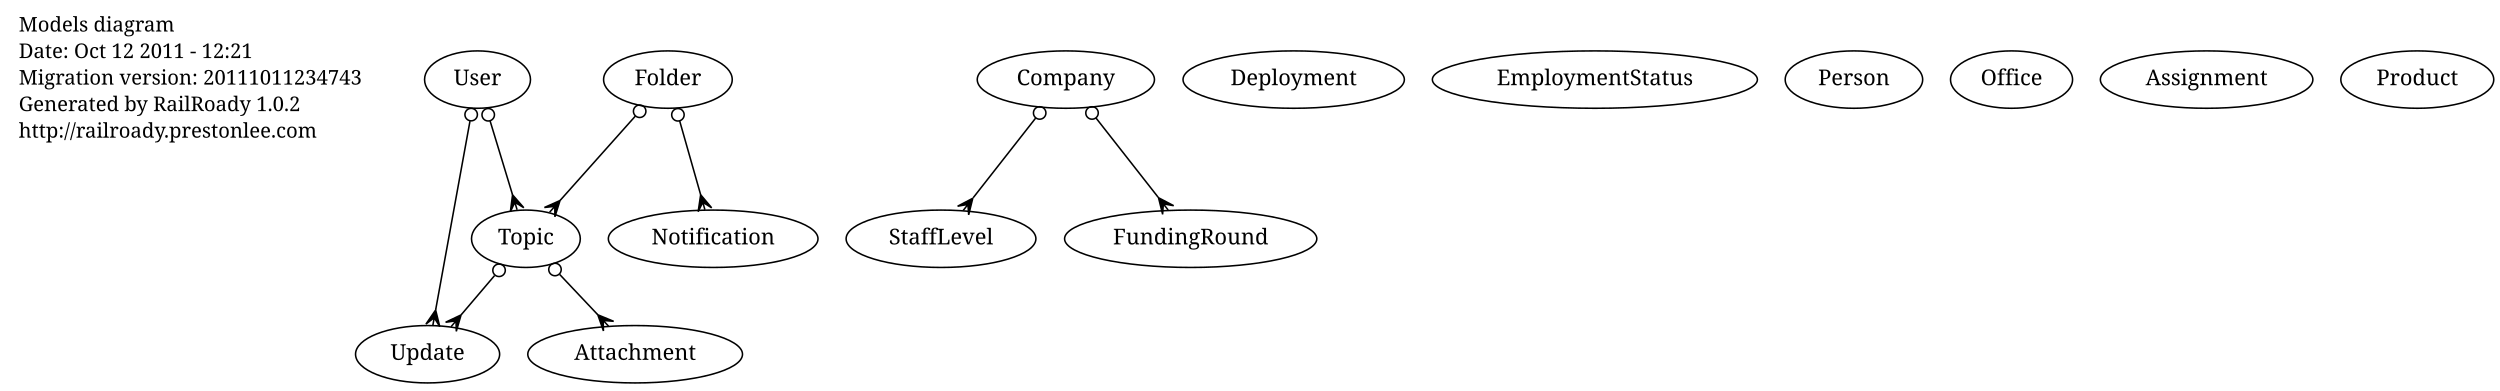
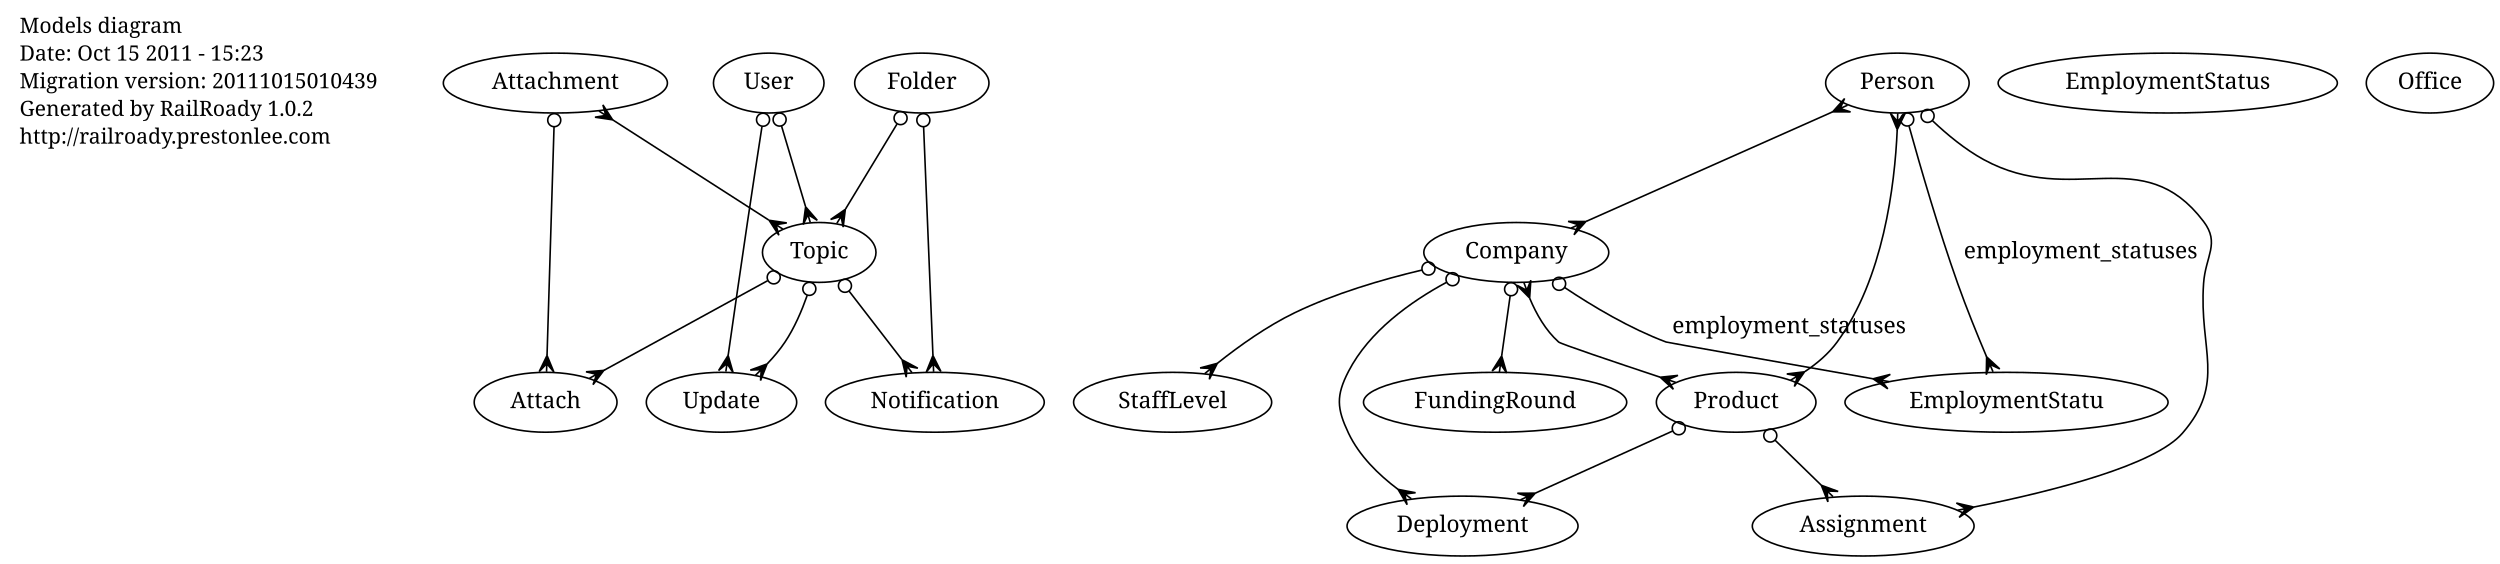
- <svg xmlns="http://www.w3.org/2000/svg" width="1602pt" height="250pt" viewBox="0.00 0.00 1602.00 250.00">
-   <g id="graph1" class="graph" transform="scale(1 1) rotate(0) translate(4 246)">
-     <polygon fill="white" stroke="white" points="-4,5 -4,-246 1599,-246 1599,5 -4,5" />
+ <svg xmlns="http://www.w3.org/2000/svg" width="1535pt" height="346pt" viewBox="0.00 0.00 1535.00 346.00">
+   <g id="graph1" class="graph" transform="scale(1 1) rotate(0) translate(4 342)">
+     <polygon fill="white" stroke="white" points="-4,5 -4,-342 1532,-342 1532,5 -4,5" />
    <g id="node1" class="node">
-       <text text-anchor="start" x="8" y="-225.8" font-family="Times Roman,serif" font-size="13.00">Models diagram</text>
-       <text text-anchor="start" x="8" y="-208.8" font-family="Times Roman,serif" font-size="13.00">Date: Oct 12 2011 - 12:21</text>
-       <text text-anchor="start" x="8" y="-191.8" font-family="Times Roman,serif" font-size="13.00">Migration version: 20111011234743</text>
-       <text text-anchor="start" x="8" y="-174.8" font-family="Times Roman,serif" font-size="13.00">Generated by RailRoady 1.0.2</text>
-       <text text-anchor="start" x="8" y="-157.8" font-family="Times Roman,serif" font-size="13.00">http://railroady.prestonlee.com</text>
+       <text text-anchor="start" x="8" y="-321.8" font-family="Times Roman,serif" font-size="13.00">Models diagram</text>
+       <text text-anchor="start" x="8" y="-304.8" font-family="Times Roman,serif" font-size="13.00">Date: Oct 15 2011 - 15:23</text>
+       <text text-anchor="start" x="8" y="-287.8" font-family="Times Roman,serif" font-size="13.00">Migration version: 20111015010439</text>
+       <text text-anchor="start" x="8" y="-270.8" font-family="Times Roman,serif" font-size="13.00">Generated by RailRoady 1.0.2</text>
+       <text text-anchor="start" x="8" y="-253.8" font-family="Times Roman,serif" font-size="13.00">http://railroady.prestonlee.com</text>
    </g>
    <g id="node2" class="node">
-       <ellipse fill="none" stroke="black" cx="403" cy="-19" rx="68.798" ry="18.385" />
-       <text text-anchor="middle" x="403" y="-15.4" font-family="Times Roman,serif" font-size="14.00">Attachment</text>
+       <ellipse fill="none" stroke="black" cx="337" cy="-291" rx="68.798" ry="18.385" />
+       <text text-anchor="middle" x="337" y="-287.4" font-family="Times Roman,serif" font-size="14.00">Attachment</text>
+     </g>
+     <g id="node6" class="node">
+       <ellipse fill="none" stroke="black" cx="499" cy="-187" rx="34.857" ry="18.385" />
+       <text text-anchor="middle" x="499" y="-183.4" font-family="Times Roman,serif" font-size="14.00">Topic</text>
+     </g>
+     <g id="edge4" class="edge">
+       <path fill="none" stroke="black" d="M372.306,-268.334C400.819,-250.029 440.559,-224.518 467.889,-206.973" />
+       <polygon fill="black" stroke="black" points="372.166,-268.424 361.32,-270.04 367.959,-271.125 363.751,-273.827 363.751,-273.827 363.751,-273.827 367.959,-271.125 366.182,-277.613 372.166,-268.424 372.166,-268.424" />
+       <polygon fill="black" stroke="black" points="468.232,-206.752 479.078,-205.137 472.44,-204.051 476.647,-201.35 476.647,-201.35 476.647,-201.35 472.44,-204.051 474.216,-197.563 468.232,-206.752 468.232,-206.752" />
+     </g>
+     <g id="node16" class="node">
+       <ellipse fill="none" stroke="black" cx="331" cy="-95" rx="43.841" ry="18.385" />
+       <text text-anchor="middle" x="331" y="-91.4" font-family="Times Roman,serif" font-size="14.00">Attach</text>
+     </g>
+     <g id="edge2" class="edge">
+       <path fill="none" stroke="black" d="M336.178,-264.16C335.055,-227.467 333.048,-161.895 331.89,-124.072" />
+       <ellipse fill="none" stroke="black" cx="336.302" cy="-268.209" rx="4" ry="4" />
+       <polygon fill="black" stroke="black" points="331.88,-123.732 336.071,-113.599 331.727,-118.734 331.574,-113.736 331.574,-113.736 331.574,-113.736 331.727,-118.734 327.076,-113.874 331.88,-123.732 331.88,-123.732" />
    </g>
    <g id="node3" class="node">
-       <ellipse fill="none" stroke="black" cx="270" cy="-19" rx="46.167" ry="18.385" />
-       <text text-anchor="middle" x="270" y="-15.4" font-family="Times Roman,serif" font-size="14.00">Update</text>
+       <ellipse fill="none" stroke="black" cx="439" cy="-95" rx="46.167" ry="18.385" />
+       <text text-anchor="middle" x="439" y="-91.4" font-family="Times Roman,serif" font-size="14.00">Update</text>
    </g>
    <g id="node4" class="node">
-       <ellipse fill="none" stroke="black" cx="599" cy="-93" rx="60.811" ry="18.385" />
-       <text text-anchor="middle" x="599" y="-89.4" font-family="Times Roman,serif" font-size="14.00">StaffLevel</text>
+       <ellipse fill="none" stroke="black" cx="716" cy="-95" rx="60.811" ry="18.385" />
+       <text text-anchor="middle" x="716" y="-91.4" font-family="Times Roman,serif" font-size="14.00">StaffLevel</text>
    </g>
    <g id="node5" class="node">
-       <ellipse fill="none" stroke="black" cx="424" cy="-195" rx="41.217" ry="18.385" />
-       <text text-anchor="middle" x="424" y="-191.4" font-family="Times Roman,serif" font-size="14.00">Folder</text>
+       <ellipse fill="none" stroke="black" cx="562" cy="-291" rx="41.217" ry="18.385" />
+       <text text-anchor="middle" x="562" y="-287.4" font-family="Times Roman,serif" font-size="14.00">Folder</text>
    </g>
-     <g id="node6" class="node">
-       <ellipse fill="none" stroke="black" cx="333" cy="-93" rx="34.857" ry="18.385" />
-       <text text-anchor="middle" x="333" y="-89.4" font-family="Times Roman,serif" font-size="14.00">Topic</text>
-     </g>
-     <g id="edge2" class="edge">
-       <path fill="none" stroke="black" d="M403.147,-171.626C388.749,-155.488 369.635,-134.063 354.996,-117.655" />
-       <ellipse fill="none" stroke="black" cx="405.9" cy="-174.712" rx="4" ry="4" />
-       <polygon fill="black" stroke="black" points="354.866,-117.509 351.567,-107.052 351.538,-113.778 348.209,-110.047 348.209,-110.047 348.209,-110.047 351.538,-113.778 344.851,-113.043 354.866,-117.509 354.866,-117.509" />
+     <g id="edge6" class="edge">
+       <path fill="none" stroke="black" d="M546.713,-265.764C537.182,-250.03 524.929,-229.803 515.226,-213.786" />
+       <ellipse fill="none" stroke="black" cx="548.954" cy="-269.463" rx="4" ry="4" />
+       <polygon fill="black" stroke="black" points="515.029,-213.461 513.697,-202.576 512.439,-209.184 509.848,-204.908 509.848,-204.908 509.848,-204.908 512.439,-209.184 505.999,-207.239 515.029,-213.461 515.029,-213.461" />
    </g>
    <g id="node13" class="node">
-       <ellipse fill="none" stroke="black" cx="453" cy="-93" rx="67.175" ry="18.385" />
-       <text text-anchor="middle" x="453" y="-89.4" font-family="Times Roman,serif" font-size="14.00">Notification</text>
-     </g>
-     <g id="edge4" class="edge">
-       <path fill="none" stroke="black" d="M431.535,-168.499C435.661,-153.986 440.775,-136 444.975,-121.224" />
-       <ellipse fill="none" stroke="black" cx="430.413" cy="-172.444" rx="4" ry="4" />
-       <polygon fill="black" stroke="black" points="444.98,-121.209 452.043,-112.82 446.347,-116.399 447.715,-111.59 447.715,-111.59 447.715,-111.59 446.347,-116.399 443.386,-110.359 444.98,-121.209 444.98,-121.209" />
+       <ellipse fill="none" stroke="black" cx="570" cy="-95" rx="67.175" ry="18.385" />
+       <text text-anchor="middle" x="570" y="-91.4" font-family="Times Roman,serif" font-size="14.00">Notification</text>
    </g>
    <g id="edge8" class="edge">
-       <path fill="none" stroke="black" d="M354.589,-70.177C362.311,-62.014 371.059,-52.766 378.974,-44.398" />
-       <ellipse fill="none" stroke="black" cx="351.633" cy="-73.302" rx="4" ry="4" />
-       <polygon fill="black" stroke="black" points="379.084,-44.283 389.225,-40.111 382.52,-40.651 385.956,-37.018 385.956,-37.018 385.956,-37.018 382.52,-40.651 382.687,-33.926 379.084,-44.283 379.084,-44.283" />
+       <path fill="none" stroke="black" d="M563.096,-264.16C564.593,-227.467 567.27,-161.895 568.813,-124.072" />
+       <ellipse fill="none" stroke="black" cx="562.93" cy="-268.21" rx="4" ry="4" />
+       <polygon fill="black" stroke="black" points="568.827,-123.728 573.732,-113.92 569.031,-118.732 569.235,-113.736 569.235,-113.736 569.235,-113.736 569.031,-118.732 564.739,-113.553 568.827,-123.728 568.827,-123.728" />
    </g>
-     <g id="edge6" class="edge">
-       <path fill="none" stroke="black" d="M312.96,-69.461C306.154,-61.467 298.521,-52.501 291.599,-44.37" />
-       <ellipse fill="none" stroke="black" cx="315.795" cy="-72.791" rx="4" ry="4" />
-       <polygon fill="black" stroke="black" points="291.453,-44.198 288.397,-33.667 288.211,-40.391 284.97,-36.584 284.97,-36.584 284.97,-36.584 288.211,-40.391 281.544,-39.501 291.453,-44.198 291.453,-44.198" />
+     <g id="edge10" class="edge">
+       <path fill="none" stroke="black" d="M491.659,-160.748C488.324,-151.237 483.804,-140.702 478,-132 474.893,-127.341 471.1,-122.834 467.113,-118.663" />
+       <ellipse fill="none" stroke="black" cx="492.935" cy="-164.634" rx="4" ry="4" />
+       <polygon fill="black" stroke="black" points="466.99,-118.543 462.977,-108.338 463.412,-115.05 459.834,-111.558 459.834,-111.558 459.834,-111.558 463.412,-115.05 456.691,-114.778 466.99,-118.543 466.99,-118.543" />
+     </g>
+     <g id="edge14" class="edge">
+       <path fill="none" stroke="black" d="M517.285,-163.307C527.176,-150.491 539.419,-134.626 549.616,-121.413" />
+       <ellipse fill="none" stroke="black" cx="514.798" cy="-166.529" rx="4" ry="4" />
+       <polygon fill="black" stroke="black" points="549.867,-121.088 559.539,-115.92 552.922,-117.129 555.977,-113.171 555.977,-113.171 555.977,-113.171 552.922,-117.129 552.414,-110.422 549.867,-121.088 549.867,-121.088" />
+     </g>
+     <g id="edge12" class="edge">
+       <path fill="none" stroke="black" d="M467.31,-169.646C438.692,-153.974 396.617,-130.933 366.795,-114.602" />
+       <ellipse fill="none" stroke="black" cx="471.063" cy="-171.701" rx="4" ry="4" />
+       <polygon fill="black" stroke="black" points="366.733,-114.568 360.124,-105.818 362.348,-112.167 357.962,-109.765 357.962,-109.765 357.962,-109.765 362.348,-112.167 355.801,-113.712 366.733,-114.568 366.733,-114.568" />
    </g>
    <g id="node7" class="node">
-       <ellipse fill="none" stroke="black" cx="825" cy="-195" rx="70.918" ry="18.385" />
-       <text text-anchor="middle" x="825" y="-191.4" font-family="Times Roman,serif" font-size="14.00">Deployment</text>
+       <ellipse fill="none" stroke="black" cx="894" cy="-19" rx="70.918" ry="18.385" />
+       <text text-anchor="middle" x="894" y="-15.4" font-family="Times Roman,serif" font-size="14.00">Deployment</text>
    </g>
    <g id="node8" class="node">
-       <ellipse fill="none" stroke="black" cx="759" cy="-93" rx="80.818" ry="18.385" />
-       <text text-anchor="middle" x="759" y="-89.4" font-family="Times Roman,serif" font-size="14.00">FundingRound</text>
+       <ellipse fill="none" stroke="black" cx="914" cy="-95" rx="80.818" ry="18.385" />
+       <text text-anchor="middle" x="914" y="-91.4" font-family="Times Roman,serif" font-size="14.00">FundingRound</text>
    </g>
    <g id="node9" class="node">
-       <ellipse fill="none" stroke="black" cx="1018" cy="-195" rx="104.151" ry="18.385" />
-       <text text-anchor="middle" x="1018" y="-191.4" font-family="Times Roman,serif" font-size="14.00">EmploymentStatus</text>
+       <ellipse fill="none" stroke="black" cx="1327" cy="-291" rx="104.151" ry="18.385" />
+       <text text-anchor="middle" x="1327" y="-287.4" font-family="Times Roman,serif" font-size="14.00">EmploymentStatus</text>
    </g>
    <g id="node10" class="node">
-       <ellipse fill="none" stroke="black" cx="1184" cy="-195" rx="44.047" ry="18.385" />
-       <text text-anchor="middle" x="1184" y="-191.4" font-family="Times Roman,serif" font-size="14.00">Person</text>
+       <ellipse fill="none" stroke="black" cx="1161" cy="-291" rx="44.047" ry="18.385" />
+       <text text-anchor="middle" x="1161" y="-287.4" font-family="Times Roman,serif" font-size="14.00">Person</text>
+     </g>
+     <g id="node14" class="node">
+       <ellipse fill="none" stroke="black" cx="1140" cy="-19" rx="68.089" ry="18.385" />
+       <text text-anchor="middle" x="1140" y="-15.4" font-family="Times Roman,serif" font-size="14.00">Assignment</text>
+     </g>
+     <g id="edge20" class="edge">
+       <path fill="none" stroke="black" d="M1182.58,-267.847C1191.58,-259.317 1202.6,-250.227 1214,-244 1268.7,-214.121 1311.37,-255.689 1349,-206 1359.2,-192.537 1350.18,-184.847 1349,-168 1346.1,-126.807 1363.05,-107.207 1336,-76 1319.06,-56.458 1257.74,-40.672 1208.14,-30.711" />
+       <ellipse fill="none" stroke="black" cx="1179.54" cy="-270.822" rx="4" ry="4" />
+       <polygon fill="black" stroke="black" points="1207.88,-30.661 1198.94,-24.32 1202.98,-29.698 1198.07,-28.736 1198.07,-28.736 1198.07,-28.736 1202.98,-29.698 1197.2,-33.151 1207.88,-30.661 1207.88,-30.661" />
+     </g>
+     <g id="node15" class="node">
+       <ellipse fill="none" stroke="black" cx="927" cy="-187" rx="56.778" ry="18.385" />
+       <text text-anchor="middle" x="927" y="-183.4" font-family="Times Roman,serif" font-size="14.00">Company</text>
+     </g>
+     <g id="edge18" class="edge">
+       <path fill="none" stroke="black" d="M1121.21,-273.315C1079.2,-254.645 1013.2,-225.313 970.015,-206.118" />
+       <polygon fill="black" stroke="black" points="1121.27,-273.342 1128.58,-281.516 1125.84,-275.373 1130.41,-277.404 1130.41,-277.404 1130.41,-277.404 1125.84,-275.373 1132.24,-273.292 1121.27,-273.342 1121.27,-273.342" />
+       <polygon fill="black" stroke="black" points="969.766,-206.007 962.455,-197.833 965.197,-203.976 960.628,-201.946 960.628,-201.946 960.628,-201.946 965.197,-203.976 958.8,-206.058 969.766,-206.007 969.766,-206.007" />
+     </g>
+     <g id="node17" class="node">
+       <ellipse fill="none" stroke="black" cx="1062" cy="-95" rx="48.998" ry="18.385" />
+       <text text-anchor="middle" x="1062" y="-91.4" font-family="Times Roman,serif" font-size="14.00">Product</text>
+     </g>
+     <g id="edge22" class="edge">
+       <path fill="none" stroke="black" d="M1160.89,-262.182C1159.38,-228.017 1152.35,-170.83 1124,-132 1118.79,-124.869 1111.76,-118.861 1104.29,-113.898" />
+       <polygon fill="black" stroke="black" points="1160.9,-262.418 1156.71,-272.552 1161.05,-267.415 1161.21,-272.413 1161.21,-272.413 1161.21,-272.413 1161.05,-267.415 1165.7,-272.273 1160.9,-262.418 1160.9,-262.418" />
+       <polygon fill="black" stroke="black" points="1103.98,-113.711 1097.74,-104.694 1099.7,-111.129 1095.42,-108.548 1095.42,-108.548 1095.42,-108.548 1099.7,-111.129 1093.1,-112.401 1103.98,-113.711 1103.98,-113.711" />
+     </g>
+     <g id="node26" class="node">
+       <ellipse fill="none" stroke="black" cx="1228" cy="-95" rx="99.201" ry="18.385" />
+       <text text-anchor="middle" x="1228" y="-91.4" font-family="Times Roman,serif" font-size="14.00">EmploymentStatu</text>
+     </g>
+     <g id="edge16" class="edge">
+       <path fill="none" stroke="black" d="M1168.16,-264.523C1175.12,-239.449 1186.34,-200.852 1198,-168 1203.35,-152.933 1210.05,-136.436 1215.77,-122.942" />
+       <ellipse fill="none" stroke="black" cx="1167.03" cy="-268.624" rx="4" ry="4" />
+       <polygon fill="black" stroke="black" points="1215.78,-122.904 1223.86,-115.482 1217.75,-118.307 1219.72,-113.711 1219.72,-113.711 1219.72,-113.711 1217.75,-118.307 1215.58,-111.94 1215.78,-122.904 1215.78,-122.904" />
+       <text text-anchor="middle" x="1273.5" y="-183.4" font-family="Times Roman,serif" font-size="14.00">employment_statuses</text>
    </g>
    <g id="node11" class="node">
-       <ellipse fill="none" stroke="black" cx="1285" cy="-195" rx="39.097" ry="18.385" />
-       <text text-anchor="middle" x="1285" y="-191.4" font-family="Times Roman,serif" font-size="14.00">Office</text>
+       <ellipse fill="none" stroke="black" cx="1488" cy="-291" rx="39.097" ry="18.385" />
+       <text text-anchor="middle" x="1488" y="-287.4" font-family="Times Roman,serif" font-size="14.00">Office</text>
    </g>
    <g id="node12" class="node">
-       <ellipse fill="none" stroke="black" cx="302" cy="-195" rx="33.941" ry="18.385" />
-       <text text-anchor="middle" x="302" y="-191.4" font-family="Times Roman,serif" font-size="14.00">User</text>
+       <ellipse fill="none" stroke="black" cx="468" cy="-291" rx="33.941" ry="18.385" />
+       <text text-anchor="middle" x="468" y="-287.4" font-family="Times Roman,serif" font-size="14.00">User</text>
    </g>
-     <g id="edge12" class="edge">
-       <path fill="none" stroke="black" d="M297.16,-168.381C291.242,-135.832 281.266,-80.961 275.192,-47.555" />
-       <ellipse fill="none" stroke="black" cx="297.92" cy="-172.562" rx="4" ry="4" />
-       <polygon fill="black" stroke="black" points="275.156,-47.357 277.794,-36.714 274.261,-42.438 273.367,-37.519 273.367,-37.519 273.367,-37.519 274.261,-42.438 268.94,-38.324 275.156,-47.357 275.156,-47.357" />
+     <g id="edge26" class="edge">
+       <path fill="none" stroke="black" d="M463.842,-264.208C461.261,-247.479 457.895,-225.491 455,-206 450.87,-178.195 446.309,-146.448 443.117,-124.049" />
+       <ellipse fill="none" stroke="black" cx="464.503" cy="-268.483" rx="4" ry="4" />
+       <polygon fill="black" stroke="black" points="443.077,-123.762 446.124,-113.228 442.373,-118.812 441.668,-113.862 441.668,-113.862 441.668,-113.862 442.373,-118.812 437.213,-114.496 443.077,-123.762 443.077,-123.762" />
    </g>
-     <g id="edge10" class="edge">
-       <path fill="none" stroke="black" d="M310.054,-168.499C314.465,-153.986 319.931,-136 324.422,-121.224" />
-       <ellipse fill="none" stroke="black" cx="308.849" cy="-172.464" rx="4" ry="4" />
-       <polygon fill="black" stroke="black" points="324.442,-121.158 331.656,-112.898 325.896,-116.374 327.35,-111.59 327.35,-111.59 327.35,-111.59 325.896,-116.374 323.045,-110.281 324.442,-121.158 324.442,-121.158" />
+     <g id="edge24" class="edge">
+       <path fill="none" stroke="black" d="M475.863,-264.62C480.342,-249.594 485.955,-230.764 490.53,-215.414" />
+       <ellipse fill="none" stroke="black" cx="474.685" cy="-268.574" rx="4" ry="4" />
+       <polygon fill="black" stroke="black" points="490.649,-215.015 497.818,-206.718 492.077,-210.224 493.506,-205.432 493.506,-205.432 493.506,-205.432 492.077,-210.224 489.193,-204.147 490.649,-215.015 490.649,-215.015" />
    </g>
-     <g id="node14" class="node">
-       <ellipse fill="none" stroke="black" cx="1410" cy="-195" rx="68.089" ry="18.385" />
-       <text text-anchor="middle" x="1410" y="-191.4" font-family="Times Roman,serif" font-size="14.00">Assignment</text>
+     <g id="edge30" class="edge">
+       <path fill="none" stroke="black" d="M869.073,-176.186C844.278,-170.315 815.464,-161.793 791,-150 774.137,-141.871 757.165,-129.824 743.642,-119.076" />
+       <ellipse fill="none" stroke="black" cx="873.072" cy="-177.104" rx="4" ry="4" />
+       <polygon fill="black" stroke="black" points="743.448,-118.918 738.543,-109.111 739.574,-115.758 735.699,-112.598 735.699,-112.598 735.699,-112.598 739.574,-115.758 732.855,-116.085 743.448,-118.918 743.448,-118.918" />
    </g>
-     <g id="node15" class="node">
-       <ellipse fill="none" stroke="black" cx="679" cy="-195" rx="56.778" ry="18.385" />
-       <text text-anchor="middle" x="679" y="-191.4" font-family="Times Roman,serif" font-size="14.00">Company</text>
+     <g id="edge34" class="edge">
+       <path fill="none" stroke="black" d="M884.278,-168.717C861.963,-156.694 836.715,-138.596 824,-114 816.244,-98.997 816.75,-91.254 824,-76 830.56,-62.199 842.276,-50.643 854.271,-41.623" />
+       <ellipse fill="none" stroke="black" cx="887.849" cy="-170.567" rx="4" ry="4" />
+       <polygon fill="black" stroke="black" points="854.382,-41.544 865.149,-39.467 858.47,-38.666 862.559,-35.787 862.559,-35.787 862.559,-35.787 858.47,-38.666 859.968,-32.108 854.382,-41.544 854.382,-41.544" />
    </g>
-     <g id="edge16" class="edge">
-       <path fill="none" stroke="black" d="M659.657,-170.338C647.562,-154.916 631.993,-135.066 619.657,-119.337" />
-       <ellipse fill="none" stroke="black" cx="662.229" cy="-173.617" rx="4" ry="4" />
-       <polygon fill="black" stroke="black" points="619.35,-118.946 616.719,-108.301 616.264,-115.012 613.179,-111.078 613.179,-111.078 613.179,-111.078 616.264,-115.012 609.638,-113.855 619.35,-118.946 619.35,-118.946" />
+     <g id="edge28" class="edge">
+       <path fill="none" stroke="black" d="M923.248,-160.447C921.624,-148.958 919.721,-135.485 918.064,-123.76" />
+       <ellipse fill="none" stroke="black" cx="923.81" cy="-164.422" rx="4" ry="4" />
+       <polygon fill="black" stroke="black" points="918.026,-123.492 921.083,-112.96 917.326,-118.541 916.627,-113.59 916.627,-113.59 916.627,-113.59 917.326,-118.541 912.171,-114.22 918.026,-123.492 918.026,-123.492" />
    </g>
-     <g id="edge14" class="edge">
-       <path fill="none" stroke="black" d="M698.31,-170.38C710.325,-155.061 725.776,-135.361 738.081,-119.672" />
-       <ellipse fill="none" stroke="black" cx="695.771" cy="-173.617" rx="4" ry="4" />
-       <polygon fill="black" stroke="black" points="738.38,-119.29 748.093,-114.199 741.466,-115.356 744.552,-111.422 744.552,-111.422 744.552,-111.422 741.466,-115.356 741.011,-108.644 738.38,-119.29 738.38,-119.29" />
+     <g id="edge36" class="edge">
+       <path fill="none" stroke="black" d="M935.304,-158.718C939.319,-149.146 945.043,-139.095 953,-132 954.294,-130.846 986.231,-120.065 1015.2,-110.437" />
+       <polygon fill="black" stroke="black" points="935.198,-159.002 927.498,-166.809 933.457,-163.689 931.716,-168.376 931.716,-168.376 931.716,-168.376 933.457,-163.689 935.934,-169.943 935.198,-159.002 935.198,-159.002" />
+       <polygon fill="black" stroke="black" points="1015.37,-110.38 1026.28,-111.502 1020.12,-108.806 1024.86,-107.231 1024.86,-107.231 1024.86,-107.231 1020.12,-108.806 1023.45,-102.96 1015.37,-110.38 1015.37,-110.38" />
    </g>
-     <g id="node16" class="node">
-       <ellipse fill="none" stroke="black" cx="1545" cy="-195" rx="48.998" ry="18.385" />
-       <text text-anchor="middle" x="1545" y="-191.4" font-family="Times Roman,serif" font-size="14.00">Product</text>
+     <g id="edge32" class="edge">
+       <path fill="none" stroke="black" d="M956.62,-165.504C973.997,-153.887 996.835,-140.268 1019,-132 1019.79,-131.706 1087.7,-119.705 1145.89,-109.45" />
+       <ellipse fill="none" stroke="black" cx="953.31" cy="-167.756" rx="4" ry="4" />
+       <polygon fill="black" stroke="black" points="1146.03,-109.426 1156.66,-112.122 1150.96,-108.558 1155.88,-107.69 1155.88,-107.69 1155.88,-107.69 1150.96,-108.558 1155.1,-103.259 1146.03,-109.426 1146.03,-109.426" />
+       <text text-anchor="middle" x="1094.5" y="-137.4" font-family="Times Roman,serif" font-size="14.00">employment_statuses</text>
+     </g>
+     <g id="edge40" class="edge">
+       <path fill="none" stroke="black" d="M1023.08,-77.392C997.928,-66.015 965.121,-51.174 938.875,-39.301" />
+       <ellipse fill="none" stroke="black" cx="1026.76" cy="-79.056" rx="4" ry="4" />
+       <polygon fill="black" stroke="black" points="938.64,-39.194 931.384,-30.973 934.085,-37.133 929.529,-35.073 929.529,-35.073 929.529,-35.073 934.085,-37.133 927.674,-39.173 938.64,-39.194 938.64,-39.194" />
+     </g>
+     <g id="edge38" class="edge">
+       <path fill="none" stroke="black" d="M1085.86,-71.75C1094.8,-63.039 1105,-53.103 1114.11,-44.222" />
+       <ellipse fill="none" stroke="black" cx="1082.96" cy="-74.582" rx="4" ry="4" />
+       <polygon fill="black" stroke="black" points="1114.3,-44.038 1124.61,-40.282 1117.88,-40.548 1121.47,-37.059 1121.47,-37.059 1121.47,-37.059 1117.88,-40.548 1118.33,-33.836 1114.3,-44.038 1114.3,-44.038" />
    </g>
  </g>
</svg>
